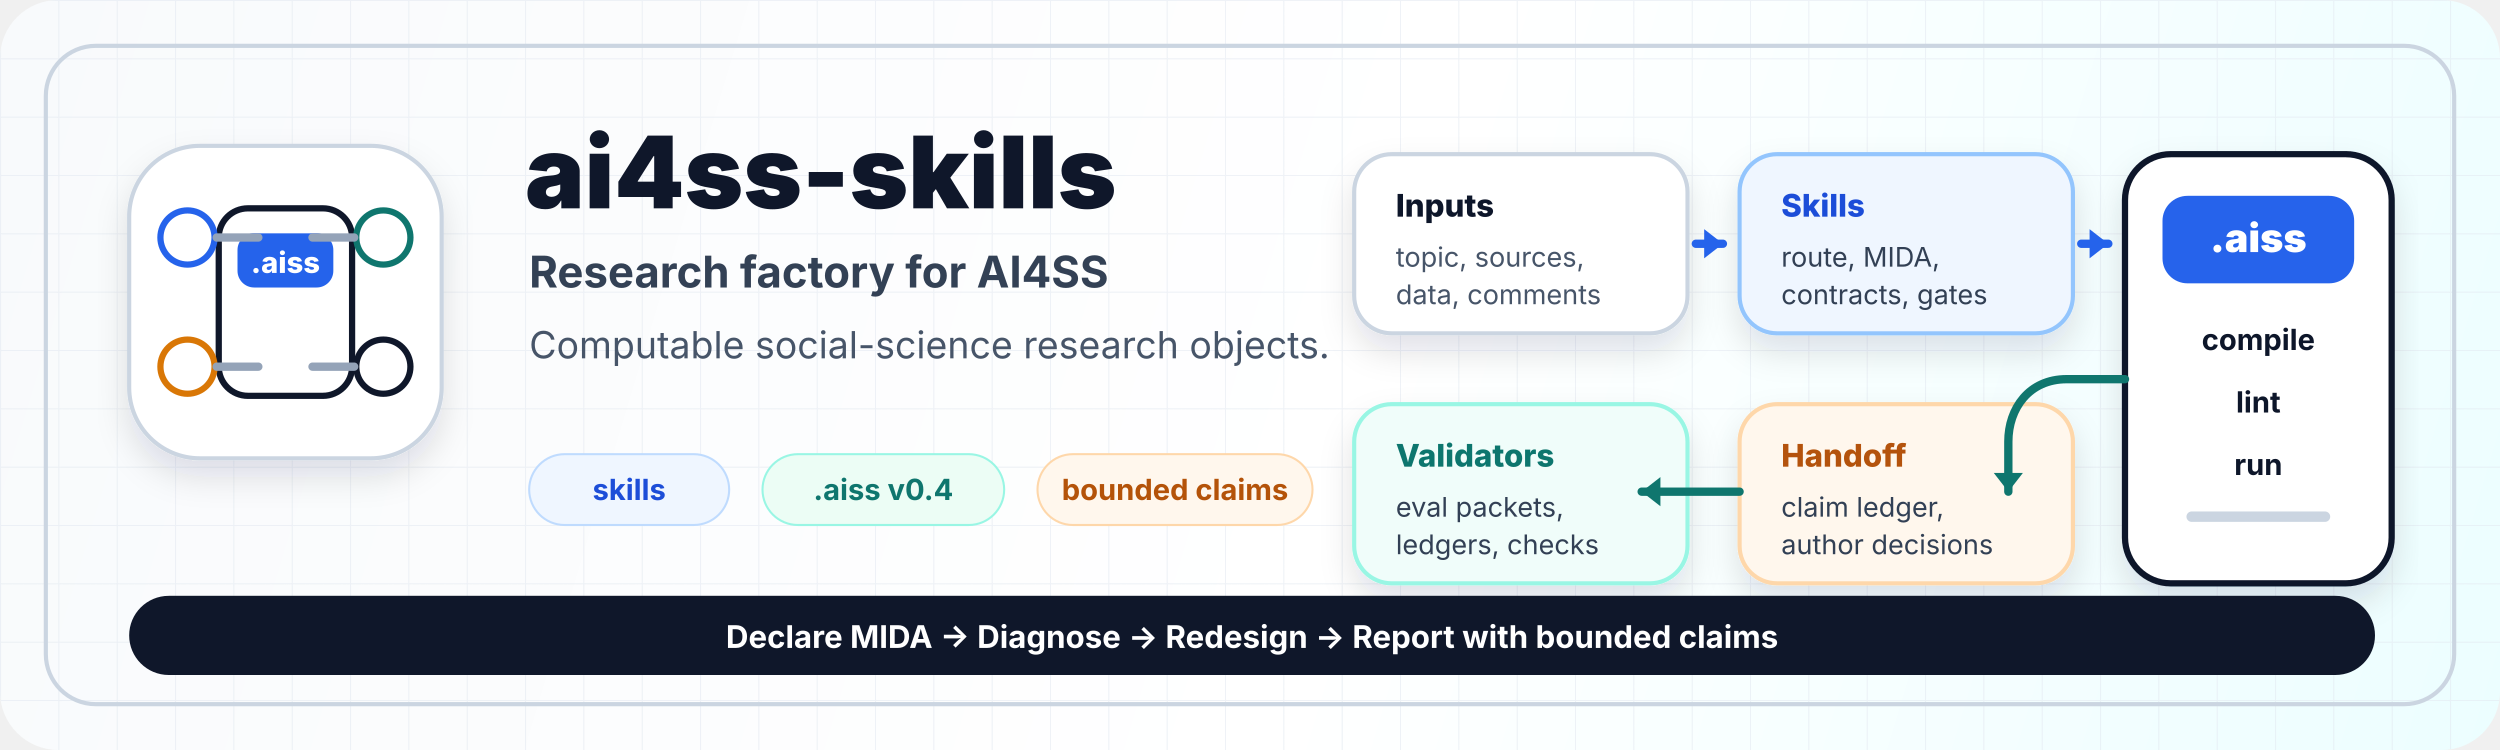
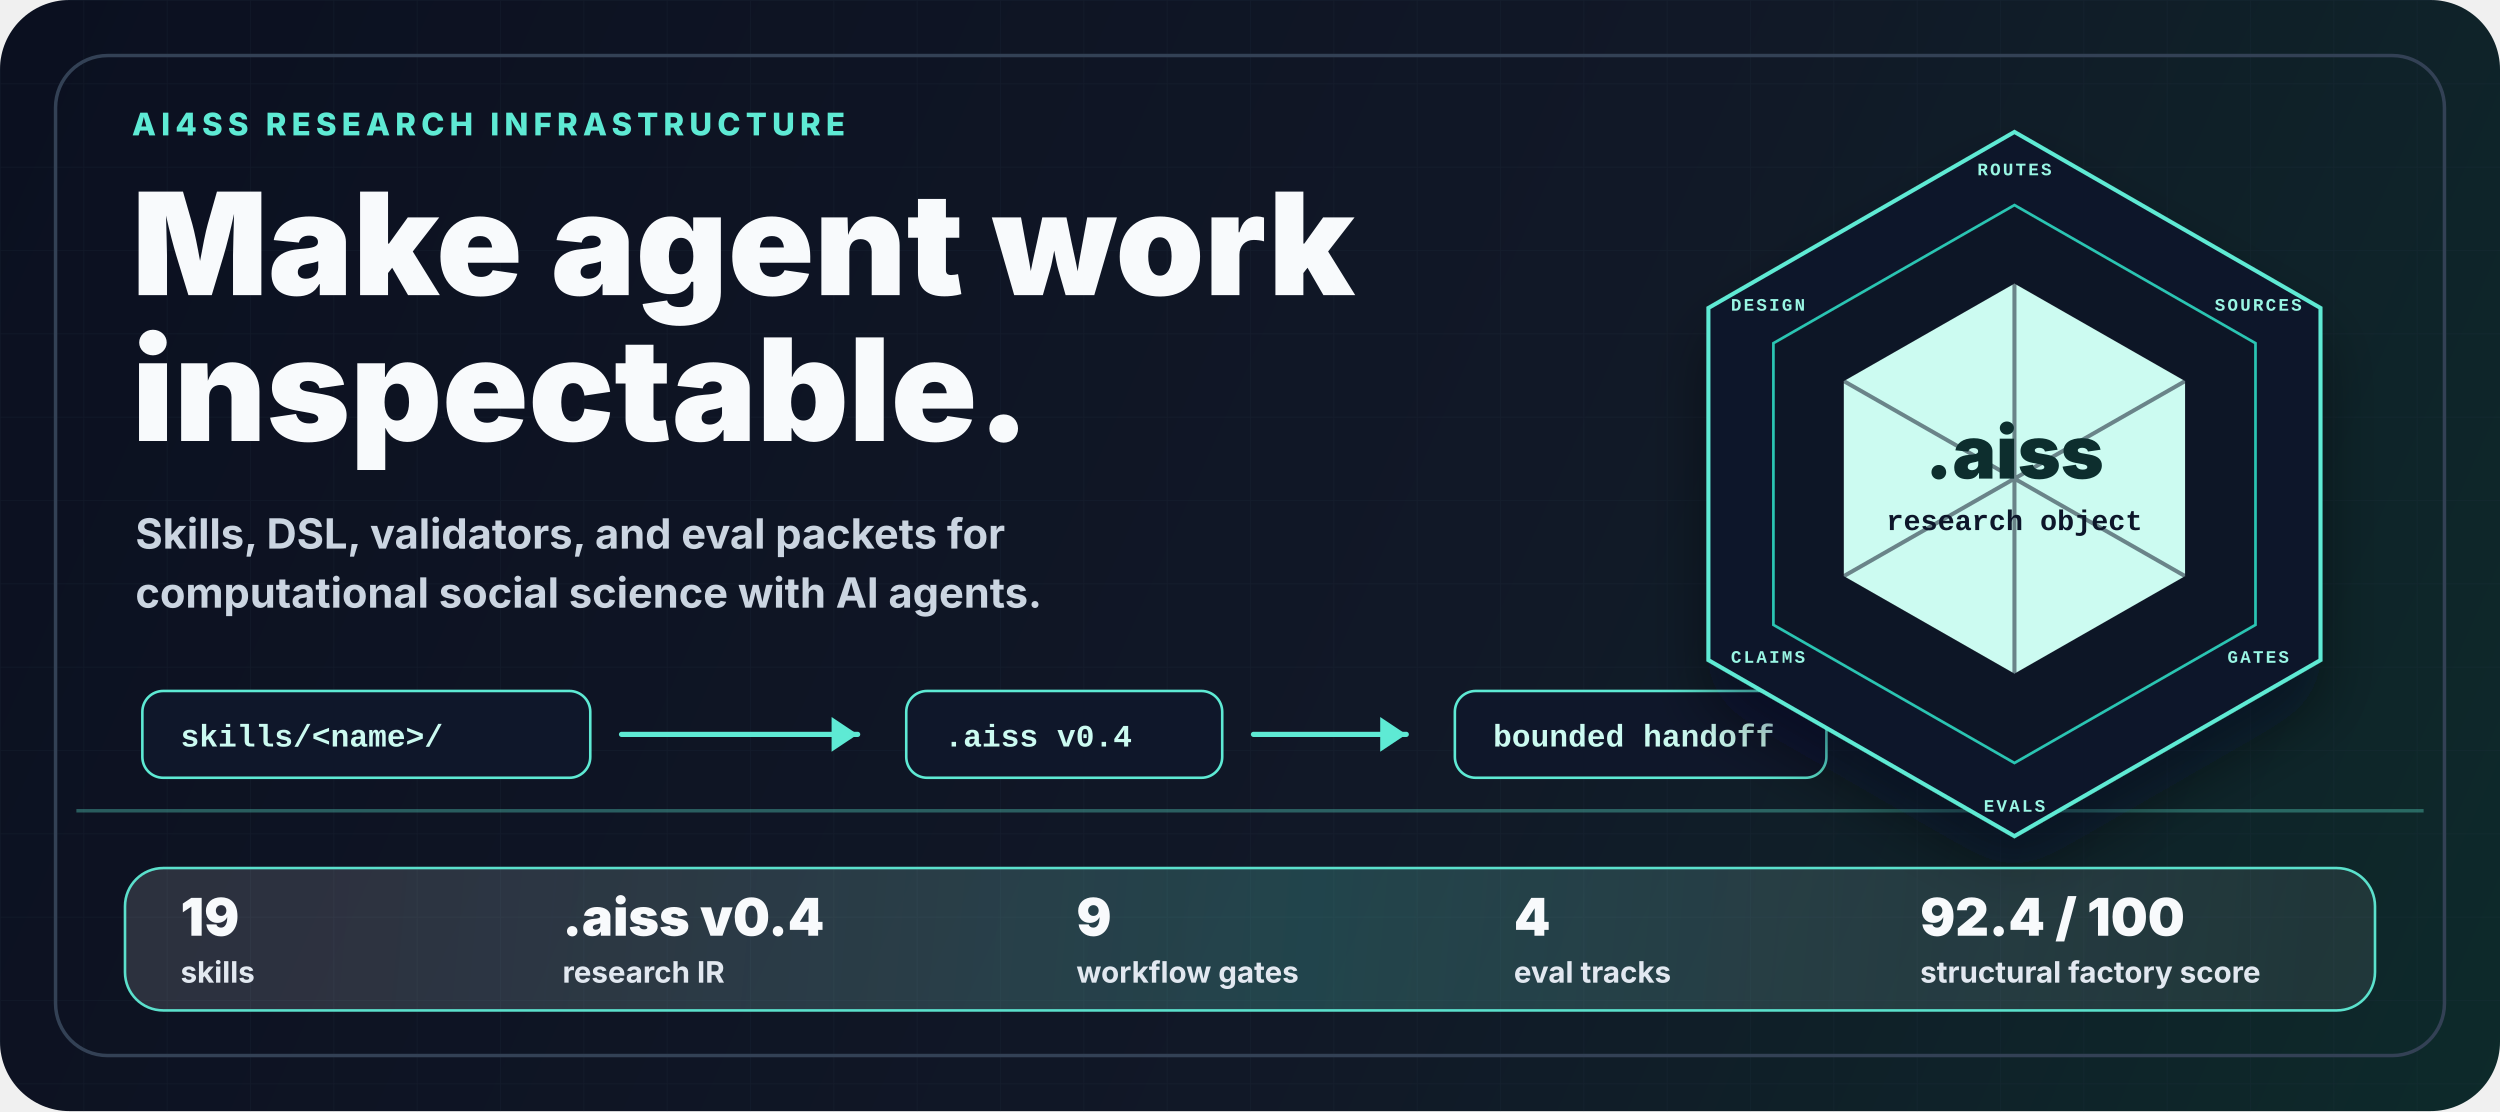
- <svg xmlns="http://www.w3.org/2000/svg" viewBox="0 0 1200 360" role="img" aria-labelledby="title desc">
+ <svg xmlns="http://www.w3.org/2000/svg" viewBox="0 0 1440 640" role="img" aria-labelledby="title desc">
  <defs>
-     <linearGradient id="bg" x1="0" y1="0" x2="1200" y2="360" gradientUnits="userSpaceOnUse">
-       <stop offset="0" stop-color="#f8fafc" />
-       <stop offset="0.55" stop-color="#ffffff" />
-       <stop offset="1" stop-color="#ecfeff" />
+     <linearGradient id="bg" x1="0" y1="0" x2="1440" y2="640" gradientUnits="userSpaceOnUse">
+       <stop offset="0" stop-color="#0b1020" />
+       <stop offset="0.58" stop-color="#111827" />
+       <stop offset="1" stop-color="#0d2a2a" />
    </linearGradient>
-     <linearGradient id="blueTeal" x1="430" y1="96" x2="1010" y2="236" gradientUnits="userSpaceOnUse">
-       <stop offset="0" stop-color="#2563eb" />
+     <linearGradient id="core" x1="760" y1="96" x2="1130" y2="498" gradientUnits="userSpaceOnUse">
+       <stop offset="0" stop-color="#ccfbf1" />
+       <stop offset="0.48" stop-color="#5eead4" />
      <stop offset="1" stop-color="#0f766e" />
    </linearGradient>
-     <filter id="shadow" x="-10%" y="-20%" width="120%" height="150%">
-       <feDropShadow dx="0" dy="8" stdDeviation="8" flood-color="#0f172a" flood-opacity="0.12" />
+     <linearGradient id="panel" x1="70" y1="482" x2="1210" y2="586" gradientUnits="userSpaceOnUse">
+       <stop offset="0" stop-color="#f8fafc" stop-opacity="0.14" />
+       <stop offset="0.5" stop-color="#5eead4" stop-opacity="0.22" />
+       <stop offset="1" stop-color="#f8fafc" stop-opacity="0.08" />
+     </linearGradient>
+     <filter id="soft-shadow" x="-20%" y="-20%" width="140%" height="140%">
+       <feDropShadow dx="0" dy="28" stdDeviation="22" flood-color="#020617" flood-opacity="0.42" />
    </filter>
-     <pattern id="grid" width="28" height="28" patternUnits="userSpaceOnUse">
-       <path d="M28 0H0V28" fill="none" stroke="#e2e8f0" stroke-width="1" />
+     <pattern id="micro-grid" width="48" height="48" patternUnits="userSpaceOnUse">
+       <path d="M48 0H0V48" fill="none" stroke="#263244" stroke-width="1" opacity="0.34" />
    </pattern>
+     <style>
+       .sans { font-family: ui-sans-serif, system-ui, -apple-system, BlinkMacSystemFont, "Segoe UI", sans-serif; }
+       .mono { font-family: ui-monospace, SFMono-Regular, Menlo, Monaco, Consolas, "Liberation Mono", monospace; }
+       .label { font-size: 18px; font-weight: 800; letter-spacing: 3px; fill: #5eead4; }
+       .body { font-size: 24px; font-weight: 650; fill: #cbd5e1; }
+       .small { font-size: 17px; font-weight: 750; fill: #e2e8f0; }
+       .tiny { font-size: 13px; font-weight: 800; letter-spacing: 1.6px; fill: #99f6e4; }
+     </style>
  </defs>
-   <rect width="1200" height="360" rx="28" fill="url(#bg)" />
-   <rect width="1200" height="360" rx="28" fill="url(#grid)" opacity="0.55" />
-   <rect x="22" y="22" width="1156" height="316" rx="24" fill="none" stroke="#cbd5e1" stroke-width="2" />
-   <g transform="translate(62 70)">
-     <rect x="0" y="0" width="150" height="150" rx="34" fill="#ffffff" stroke="#cbd5e1" stroke-width="2" filter="url(#shadow)" />
-     <rect x="43" y="30" width="64" height="90" rx="14" fill="#ffffff" stroke="#0f172a" stroke-width="3" />
-     <rect x="52" y="42" width="46" height="26" rx="8" fill="url(#blueTeal)" />
-     <text x="75" y="61" text-anchor="middle" font-family="Inter, ui-sans-serif, system-ui, sans-serif" font-size="14" font-weight="800" fill="#ffffff">.aiss</text>
-     <circle cx="28" cy="44" r="13" fill="#ffffff" stroke="#2563eb" stroke-width="3" />
-     <circle cx="122" cy="44" r="13" fill="#ffffff" stroke="#0f766e" stroke-width="3" />
-     <circle cx="28" cy="106" r="13" fill="#ffffff" stroke="#d97706" stroke-width="3" />
-     <circle cx="122" cy="106" r="13" fill="#ffffff" stroke="#0f172a" stroke-width="3" />
-     <path d="M42 44h20M88 44h20M42 106h20M88 106h20" stroke="#94a3b8" stroke-width="4" stroke-linecap="round" />
+   <rect width="1440" height="640" rx="40" fill="url(#bg)" />
+   <rect width="1440" height="640" rx="40" fill="url(#micro-grid)" opacity="0.58" />
+   <rect x="32" y="32" width="1376" height="576" rx="30" fill="none" stroke="#334155" stroke-width="2" />
+   <path d="M44 467H1396" stroke="#5eead4" stroke-width="2" opacity="0.34" />
+   <g class="sans" transform="translate(76 78)">
+     <text class="label" x="0" y="0">AI4SS RESEARCH INFRASTRUCTURE</text>
+     <text x="0" y="92" font-size="82" font-weight="950" fill="#f8fafc">Make agent work</text>
+     <text x="0" y="176" font-size="82" font-weight="950" fill="#f8fafc">inspectable.</text>
+     <text class="body" x="2" y="238">Skills, DSL, validators, and eval packets for</text>
+     <text class="body" x="2" y="272">computational social science with AI agents.</text>
  </g>
-   <text x="252" y="100" font-family="Inter, ui-sans-serif, system-ui, -apple-system, BlinkMacSystemFont, Segoe UI, sans-serif" font-size="48" font-weight="850" fill="#0f172a">ai4ss-skills</text>
-   <text x="254" y="138" font-family="Inter, ui-sans-serif, system-ui, sans-serif" font-size="21" font-weight="650" fill="#334155">Research factory for AI4SS</text>
-   <text x="254" y="172" font-family="Inter, ui-sans-serif, system-ui, sans-serif" font-size="18" fill="#475569">Computable social-science research objects.</text>
-   <g transform="translate(254 218)">
-     <rect x="0" y="0" width="96" height="34" rx="17" fill="#eff6ff" stroke="#bfdbfe" />
-     <text x="48" y="22" text-anchor="middle" font-family="Inter, ui-sans-serif, system-ui, sans-serif" font-size="14" font-weight="750" fill="#1d4ed8">skills</text>
-     <rect x="112" y="0" width="116" height="34" rx="17" fill="#ecfdf5" stroke="#99f6e4" />
-     <text x="170" y="22" text-anchor="middle" font-family="Inter, ui-sans-serif, system-ui, sans-serif" font-size="14" font-weight="750" fill="#0f766e">.aiss v0.4</text>
-     <rect x="244" y="0" width="132" height="34" rx="17" fill="#fff7ed" stroke="#fed7aa" />
-     <text x="310" y="22" text-anchor="middle" font-family="Inter, ui-sans-serif, system-ui, sans-serif" font-size="14" font-weight="750" fill="#b45309">bounded claims</text>
+   <g class="mono" transform="translate(82 398)">
+     <rect x="0" y="0" width="258" height="50" rx="12" fill="#0f172a" stroke="#5eead4" stroke-width="1.5" />
+     <text x="22" y="32" font-size="18" font-weight="850" fill="#ccfbf1">skills/&lt;name&gt;/</text>
+     <path d="M276 25H412" stroke="#5eead4" stroke-width="3" stroke-linecap="round" />
+     <path d="M412 25l-15-10v20z" fill="#5eead4" />
+     <rect x="440" y="0" width="182" height="50" rx="12" fill="#0f172a" stroke="#5eead4" stroke-width="1.5" />
+     <text x="462" y="32" font-size="18" font-weight="850" fill="#ccfbf1">.aiss v0.4</text>
+     <path d="M640 25H728" stroke="#5eead4" stroke-width="3" stroke-linecap="round" />
+     <path d="M728 25l-15-10v20z" fill="#5eead4" />
+     <rect x="756" y="0" width="214" height="50" rx="12" fill="#0f172a" stroke="#5eead4" stroke-width="1.5" />
+     <text x="778" y="32" font-size="18" font-weight="850" fill="#ccfbf1">bounded handoff</text>
  </g>
-   <g transform="translate(650 74)" filter="url(#shadow)">
-     <rect x="0" y="0" width="160" height="86" rx="18" fill="#ffffff" stroke="#cbd5e1" stroke-width="2" />
-     <text x="20" y="30" font-family="Inter, ui-sans-serif, system-ui, sans-serif" font-size="15" font-weight="800" fill="#0f172a">Inputs</text>
-     <text x="20" y="54" font-family="Inter, ui-sans-serif, system-ui, sans-serif" font-size="13" fill="#475569">topic, sources,</text>
-     <text x="20" y="72" font-family="Inter, ui-sans-serif, system-ui, sans-serif" font-size="13" fill="#475569">data, comments</text>
+   <g transform="translate(970 76) scale(0.78)" filter="url(#soft-shadow)">
+     <path d="M244 0L470 130v260L244 520L18 390V130z" fill="#0f172a" stroke="#5eead4" stroke-width="3" />
+     <path d="M244 54L422 156v208L244 466L66 364V156z" fill="#111827" stroke="#2dd4bf" stroke-width="2" opacity="0.92" />
+     <path d="M244 112L370 184v144L244 400L118 328V184z" fill="url(#core)" />
+     <path d="M244 112v288M118 184l252 144M370 184L118 328" stroke="#0f172a" stroke-width="3" opacity="0.52" />
+     <text class="sans" x="244" y="256" text-anchor="middle" font-size="54" font-weight="950" fill="#082f2e">.aiss</text>
+     <text class="mono" x="244" y="294" text-anchor="middle" font-size="21" font-weight="850" fill="#0f172a">research object</text>
+     <g class="mono">
+       <text class="tiny" x="244" y="32" text-anchor="middle">ROUTES</text>
+       <text class="tiny" x="424" y="132" text-anchor="middle">SOURCES</text>
+       <text class="tiny" x="424" y="392" text-anchor="middle">GATES</text>
+       <text class="tiny" x="244" y="502" text-anchor="middle">EVALS</text>
+       <text class="tiny" x="62" y="392" text-anchor="middle">CLAIMS</text>
+       <text class="tiny" x="62" y="132" text-anchor="middle">DESIGN</text>
+     </g>
  </g>
-   <g transform="translate(835 74)" filter="url(#shadow)">
-     <rect x="0" y="0" width="160" height="86" rx="18" fill="#eff6ff" stroke="#93c5fd" stroke-width="2" />
-     <text x="20" y="30" font-family="Inter, ui-sans-serif, system-ui, sans-serif" font-size="15" font-weight="800" fill="#1d4ed8">Skills</text>
-     <text x="20" y="54" font-family="Inter, ui-sans-serif, system-ui, sans-serif" font-size="13" fill="#334155">route, MIDA,</text>
-     <text x="20" y="72" font-family="Inter, ui-sans-serif, system-ui, sans-serif" font-size="13" fill="#334155">contracts, gates</text>
-   </g>
-   <g transform="translate(1020 74)" filter="url(#shadow)">
-     <rect x="0" y="0" width="128" height="206" rx="22" fill="#ffffff" stroke="#0f172a" stroke-width="3" />
-     <rect x="18" y="20" width="92" height="42" rx="12" fill="url(#blueTeal)" />
-     <text x="64" y="47" text-anchor="middle" font-family="Inter, ui-sans-serif, system-ui, sans-serif" font-size="19" font-weight="850" fill="#ffffff">.aiss</text>
-     <text x="64" y="94" text-anchor="middle" font-family="Inter, ui-sans-serif, system-ui, sans-serif" font-size="14" font-weight="750" fill="#0f172a">compile</text>
-     <text x="64" y="124" text-anchor="middle" font-family="Inter, ui-sans-serif, system-ui, sans-serif" font-size="14" font-weight="750" fill="#0f172a">lint</text>
-     <text x="64" y="154" text-anchor="middle" font-family="Inter, ui-sans-serif, system-ui, sans-serif" font-size="14" font-weight="750" fill="#0f172a">run</text>
-     <line x1="32" y1="174" x2="96" y2="174" stroke="#cbd5e1" stroke-width="5" stroke-linecap="round" />
-   </g>
-   <g transform="translate(650 194)" filter="url(#shadow)">
-     <rect x="0" y="0" width="160" height="86" rx="18" fill="#f0fdfa" stroke="#99f6e4" stroke-width="2" />
-     <text x="20" y="30" font-family="Inter, ui-sans-serif, system-ui, sans-serif" font-size="15" font-weight="800" fill="#0f766e">Validators</text>
-     <text x="20" y="54" font-family="Inter, ui-sans-serif, system-ui, sans-serif" font-size="13" fill="#334155">eval packets,</text>
-     <text x="20" y="72" font-family="Inter, ui-sans-serif, system-ui, sans-serif" font-size="13" fill="#334155">ledgers, checks</text>
-   </g>
-   <g transform="translate(835 194)" filter="url(#shadow)">
-     <rect x="0" y="0" width="160" height="86" rx="18" fill="#fff7ed" stroke="#fed7aa" stroke-width="2" />
-     <text x="20" y="30" font-family="Inter, ui-sans-serif, system-ui, sans-serif" font-size="15" font-weight="800" fill="#b45309">Handoff</text>
-     <text x="20" y="54" font-family="Inter, ui-sans-serif, system-ui, sans-serif" font-size="13" fill="#334155">claim ledger,</text>
-     <text x="20" y="72" font-family="Inter, ui-sans-serif, system-ui, sans-serif" font-size="13" fill="#334155">author decisions</text>
-   </g>
-   <path d="M814 117h13" stroke="#2563eb" stroke-width="4" stroke-linecap="round" />
-   <path d="M827 117l-9-7v14z" fill="#2563eb" />
-   <path d="M999 117h13" stroke="#2563eb" stroke-width="4" stroke-linecap="round" />
-   <path d="M1012 117l-9-7v14z" fill="#2563eb" />
-   <path d="M1020 182h-28c-18 0-28 14-28 30v24" fill="none" stroke="#0f766e" stroke-width="4" stroke-linecap="round" />
-   <path d="M964 236l-7-9h14z" fill="#0f766e" />
-   <path d="M835 236h-47" stroke="#0f766e" stroke-width="4" stroke-linecap="round" />
-   <path d="M788 236l9-7v14z" fill="#0f766e" />
-   <g transform="translate(62 286)">
-     <rect x="0" y="0" width="1078" height="38" rx="19" fill="#0f172a" />
-     <text x="539" y="25" text-anchor="middle" font-family="Inter, ui-sans-serif, system-ui, sans-serif" font-size="15" font-weight="750" fill="#ffffff">Declare MIDA -&gt; Diagnose -&gt; Redesign -&gt; Report with bounded claims</text>
+   <g class="sans" transform="translate(72 500)">
+     <rect x="0" y="0" width="1296" height="82" rx="22" fill="url(#panel)" stroke="#5eead4" stroke-width="1.5" opacity="0.95" />
+     <g transform="translate(32 18)">
+       <text x="0" y="21" font-size="30" font-weight="950" fill="#f8fafc">19</text>
+       <text class="small" x="0" y="48">skills</text>
+     </g>
+     <g transform="translate(252 18)">
+       <text x="0" y="21" font-size="30" font-weight="950" fill="#f8fafc">.aiss v0.4</text>
+       <text class="small" x="0" y="48">research IR</text>
+     </g>
+     <g transform="translate(548 18)">
+       <text x="0" y="21" font-size="30" font-weight="950" fill="#f8fafc">9</text>
+       <text class="small" x="0" y="48">workflow gates</text>
+     </g>
+     <g transform="translate(800 18)">
+       <text x="0" y="21" font-size="30" font-weight="950" fill="#f8fafc">4</text>
+       <text class="small" x="0" y="48">eval tracks</text>
+     </g>
+     <g transform="translate(1034 18)">
+       <text x="0" y="21" font-size="30" font-weight="950" fill="#f8fafc">92.4 / 100</text>
+       <text class="small" x="0" y="48">structural factory score</text>
+     </g>
  </g>
</svg>
